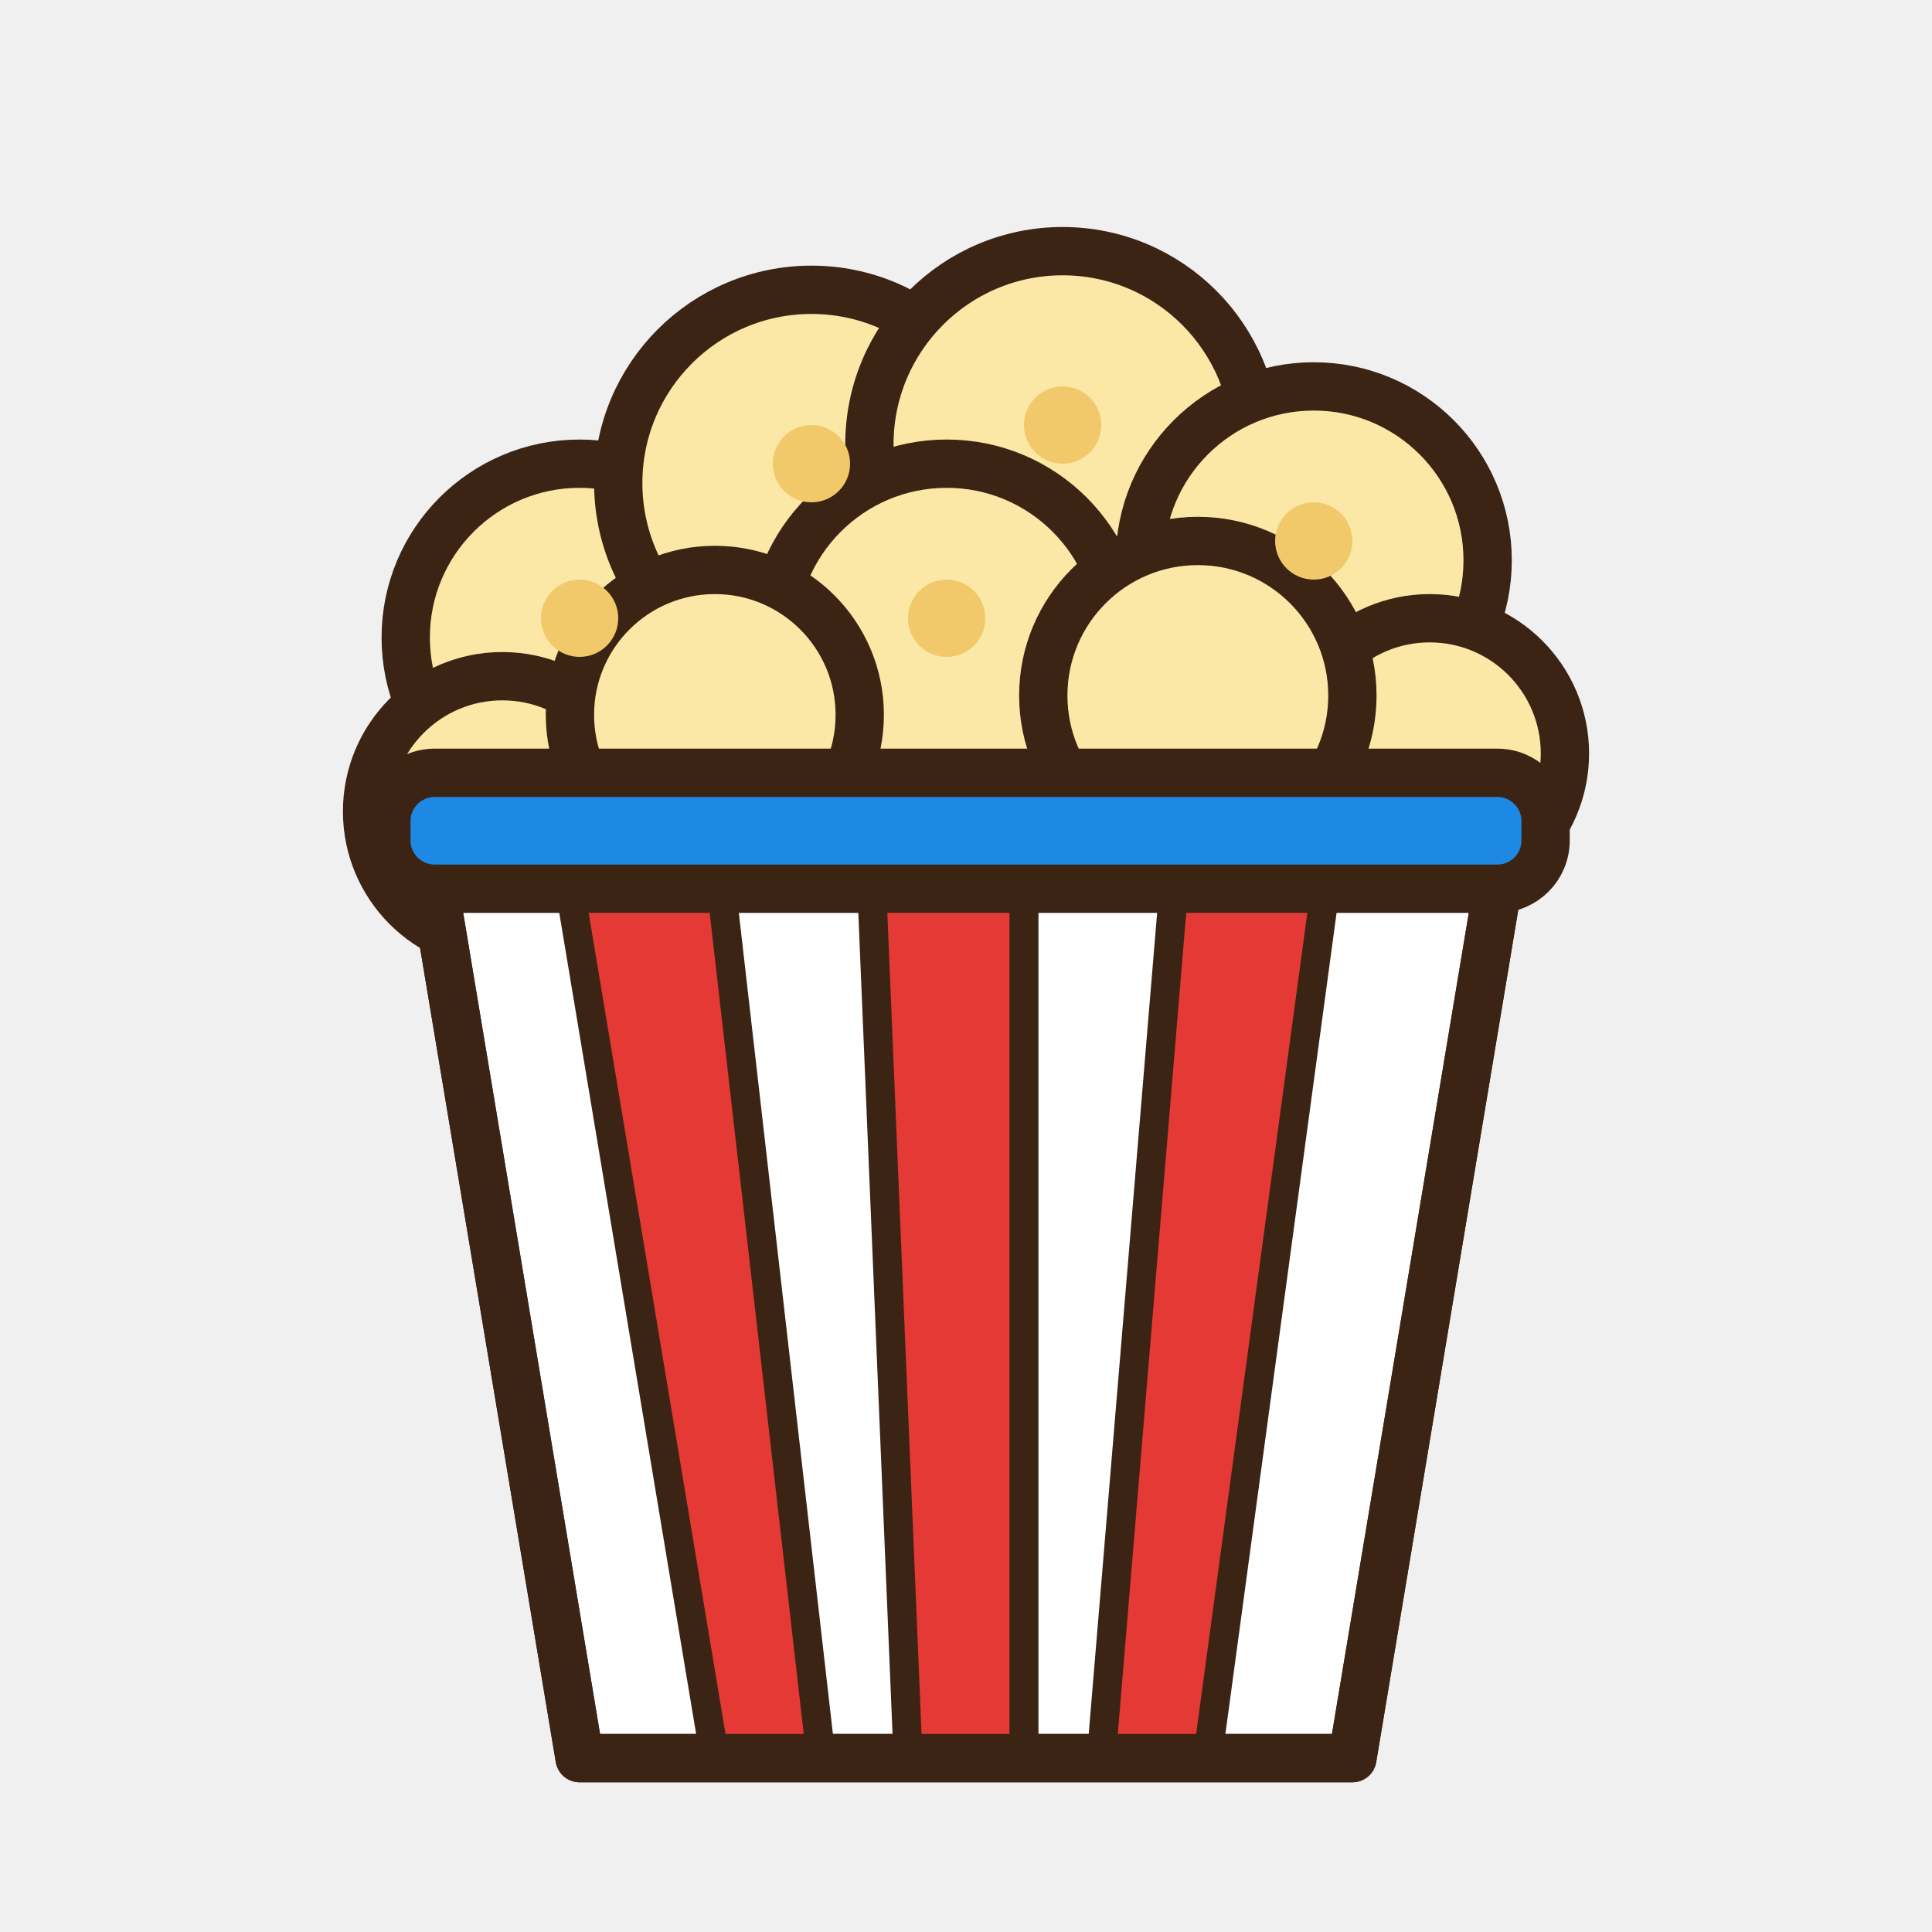
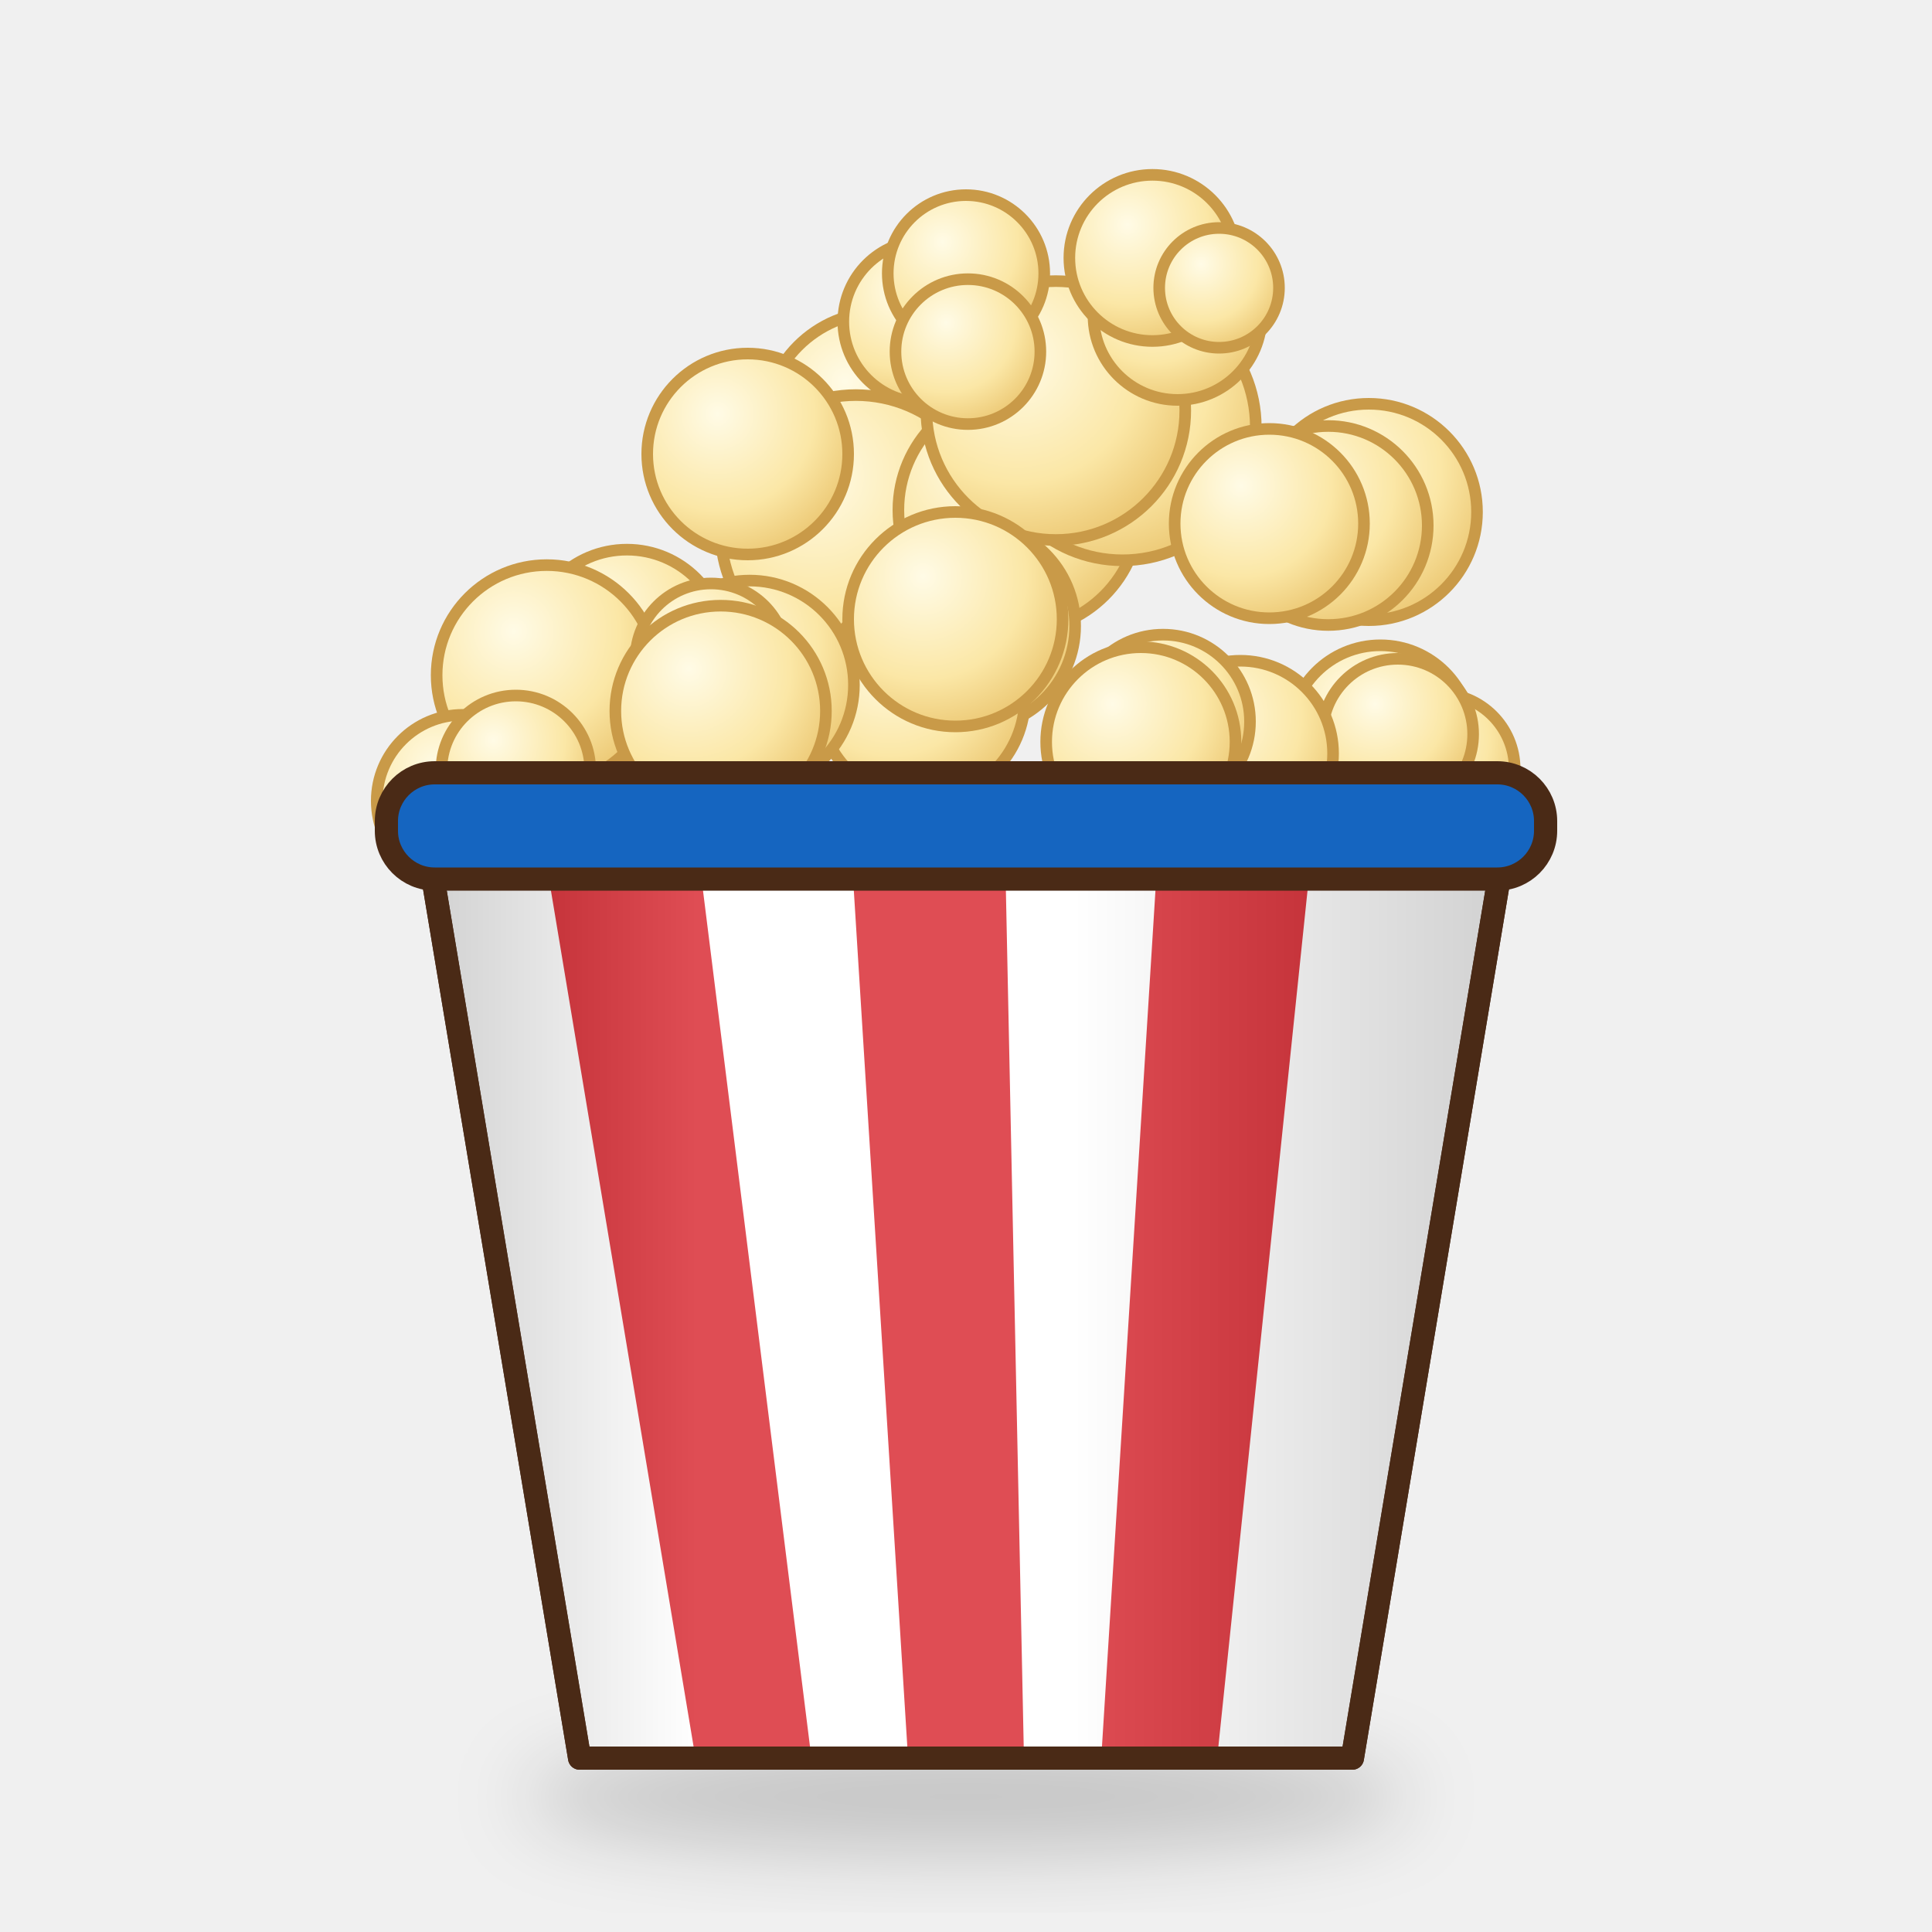
<svg xmlns="http://www.w3.org/2000/svg" width="200" height="200" viewBox="0 0 200 200" role="img" aria-label="Popcorn">
-   <g stroke="#3b2414" stroke-width="5" stroke-linejoin="round" stroke-linecap="round">
-     <circle cx="60" cy="66" r="18" fill="#fbe7a6" />
-     <circle cx="84" cy="50" r="20" fill="#fbe7a6" />
-     <circle cx="110" cy="46" r="20" fill="#fbe7a6" />
-     <circle cx="136" cy="58" r="18" fill="#fbe7a6" />
-     <circle cx="148" cy="78" r="14" fill="#fbe7a6" />
-     <circle cx="52" cy="84" r="14" fill="#fbe7a6" />
-     <circle cx="98" cy="66" r="18" fill="#fbe7a6" />
-     <circle cx="124" cy="72" r="16" fill="#fbe7a6" />
-     <circle cx="74" cy="74" r="15" fill="#fbe7a6" />
-     <circle cx="84" cy="48" r="4" fill="#f2c96a" stroke="none" />
-     <circle cx="110" cy="44" r="4" fill="#f2c96a" stroke="none" />
-     <circle cx="60" cy="64" r="4" fill="#f2c96a" stroke="none" />
-     <circle cx="136" cy="56" r="4" fill="#f2c96a" stroke="none" />
-     <circle cx="98" cy="64" r="4" fill="#f2c96a" stroke="none" />
+   <defs>
+     <filter id="weich" x="-50%" y="-50%" width="200%" height="200%">
+       <feGaussianBlur stdDeviation="4" />
+     </filter>
+     <radialGradient id="pk17" cx="0.35" cy="0.3" r="0.8">
+       <stop offset="0" stop-color="#fffbe6" />
+       <stop offset="0.6" stop-color="#fbe7a6" />
+       <stop offset="1" stop-color="#e9c26a" />
+     </radialGradient>
+     <linearGradient id="sh17" x1="0" y1="0" x2="1" y2="0">
+       <stop offset="0" stop-color="#000" />
+       <stop offset="0.25" stop-color="#fff" />
+       <stop offset="0.6" stop-color="#fff" />
+       <stop offset="1" stop-color="#000" />
+     </linearGradient>
+   </defs>
+   <ellipse cx="100" cy="186" rx="46" ry="6" fill="#000" opacity=".18" filter="url(#weich)" />
+   <g stroke="#4a2a16" stroke-width="2.4" stroke-linejoin="round" stroke-linecap="round">
+     <circle cx="64.9" cy="67.0" r="10.1" fill="url(#pk17)" stroke="#c99a48" stroke-width="1.2" />
+     <circle cx="58.7" cy="72.3" r="10.8" fill="url(#pk17)" stroke="#c99a48" stroke-width="1.2" />
+     <circle cx="56.6" cy="69.9" r="11.4" fill="url(#pk17)" stroke="#c99a48" stroke-width="1.2" />
+     <circle cx="91.1" cy="44.3" r="12.0" fill="url(#pk17)" stroke="#c99a48" stroke-width="1.2" />
+     <circle cx="88.6" cy="54.9" r="14.0" fill="url(#pk17)" stroke="#c99a48" stroke-width="1.2" />
+     <circle cx="77.4" cy="47.0" r="10.4" fill="url(#pk17)" stroke="#c99a48" stroke-width="1.2" />
+     <circle cx="105.5" cy="52.8" r="12.5" fill="url(#pk17)" stroke="#c99a48" stroke-width="1.2" />
+     <circle cx="116.2" cy="44.2" r="13.8" fill="url(#pk17)" stroke="#c99a48" stroke-width="1.2" />
+     <circle cx="109.3" cy="42.5" r="13.4" fill="url(#pk17)" stroke="#c99a48" stroke-width="1.2" />
+     <circle cx="141.7" cy="53.0" r="11.2" fill="url(#pk17)" stroke="#c99a48" stroke-width="1.2" />
+     <circle cx="137.5" cy="54.4" r="10.3" fill="url(#pk17)" stroke="#c99a48" stroke-width="1.2" />
+     <circle cx="131.4" cy="54.2" r="9.8" fill="url(#pk17)" stroke="#c99a48" stroke-width="1.2" />
+     <circle cx="149.0" cy="79.6" r="7.8" fill="url(#pk17)" stroke="#c99a48" stroke-width="1.2" />
+     <circle cx="142.9" cy="76.2" r="9.4" fill="url(#pk17)" stroke="#c99a48" stroke-width="1.2" />
+     <circle cx="144.7" cy="76.0" r="7.8" fill="url(#pk17)" stroke="#c99a48" stroke-width="1.2" />
+     <circle cx="55.1" cy="84.5" r="7.4" fill="url(#pk17)" stroke="#c99a48" stroke-width="1.2" />
+     <circle cx="47.9" cy="82.9" r="8.9" fill="url(#pk17)" stroke="#c99a48" stroke-width="1.2" />
+     <circle cx="53.4" cy="79.7" r="7.7" fill="url(#pk17)" stroke="#c99a48" stroke-width="1.2" />
+     <circle cx="100.7" cy="64.8" r="10.6" fill="url(#pk17)" stroke="#c99a48" stroke-width="1.2" />
+     <circle cx="95.4" cy="72.2" r="10.7" fill="url(#pk17)" stroke="#c99a48" stroke-width="1.2" />
+     <circle cx="98.9" cy="64.1" r="11.1" fill="url(#pk17)" stroke="#c99a48" stroke-width="1.2" />
+     <circle cx="128.4" cy="78.0" r="9.6" fill="url(#pk17)" stroke="#c99a48" stroke-width="1.2" />
+     <circle cx="120.4" cy="74.7" r="9.0" fill="url(#pk17)" stroke="#c99a48" stroke-width="1.2" />
+     <circle cx="118.1" cy="76.8" r="9.8" fill="url(#pk17)" stroke="#c99a48" stroke-width="1.2" />
+     <circle cx="77.6" cy="70.9" r="10.8" fill="url(#pk17)" stroke="#c99a48" stroke-width="1.2" />
+     <circle cx="73.6" cy="68.2" r="7.8" fill="url(#pk17)" stroke="#c99a48" stroke-width="1.2" />
+     <circle cx="74.6" cy="73.6" r="10.9" fill="url(#pk17)" stroke="#c99a48" stroke-width="1.2" />
+     <circle cx="95.7" cy="33.3" r="8.4" fill="url(#pk17)" stroke="#c99a48" stroke-width="1.2" />
+     <circle cx="100.0" cy="28.3" r="8.1" fill="url(#pk17)" stroke="#c99a48" stroke-width="1.2" />
+     <circle cx="100.2" cy="36.4" r="7.5" fill="url(#pk17)" stroke="#c99a48" stroke-width="1.2" />
+     <circle cx="121.9" cy="32.7" r="8.7" fill="url(#pk17)" stroke="#c99a48" stroke-width="1.2" />
+     <circle cx="119.3" cy="26.7" r="8.6" fill="url(#pk17)" stroke="#c99a48" stroke-width="1.2" />
+     <circle cx="126.2" cy="29.8" r="6.2" fill="url(#pk17)" stroke="#c99a48" stroke-width="1.2" />
    <path d="M44 86 L156 86 L140 182 L60 182 Z" fill="#ffffff" />
-     <path d="M58 86 L74 86 L85 182 L74 182 Z" fill="#e53935" stroke-width="3" />
-     <path d="M90 86 L106 86 L106 182 L94 182 Z" fill="#e53935" stroke-width="3" />
-     <path d="M122 86 L138 86 L125 182 L114 182 Z" fill="#e53935" stroke-width="3" />
+     <path d="M56 86 L72 86 L84 182 L72 182 Z" fill="#d8262e" stroke="none" />
+     <path d="M88 86 L104 86 L106 182 L94 182 Z" fill="#d8262e" stroke="none" />
+     <path d="M120 86 L136 86 L126 182 L114 182 Z" fill="#d8262e" stroke="none" />
+     <path d="M44 86 L156 86 L140 182 L60 182 Z" fill="url(#sh17)" opacity=".18" stroke="none" />
    <path d="M44 86 L156 86 L140 182 L60 182 Z" fill="none" />
-     <rect x="40" y="80" width="120" height="12" rx="5" fill="#1e88e5" />
+     <rect x="40" y="80" width="120" height="11" rx="5" fill="#1565c0" />
  </g>
</svg>
